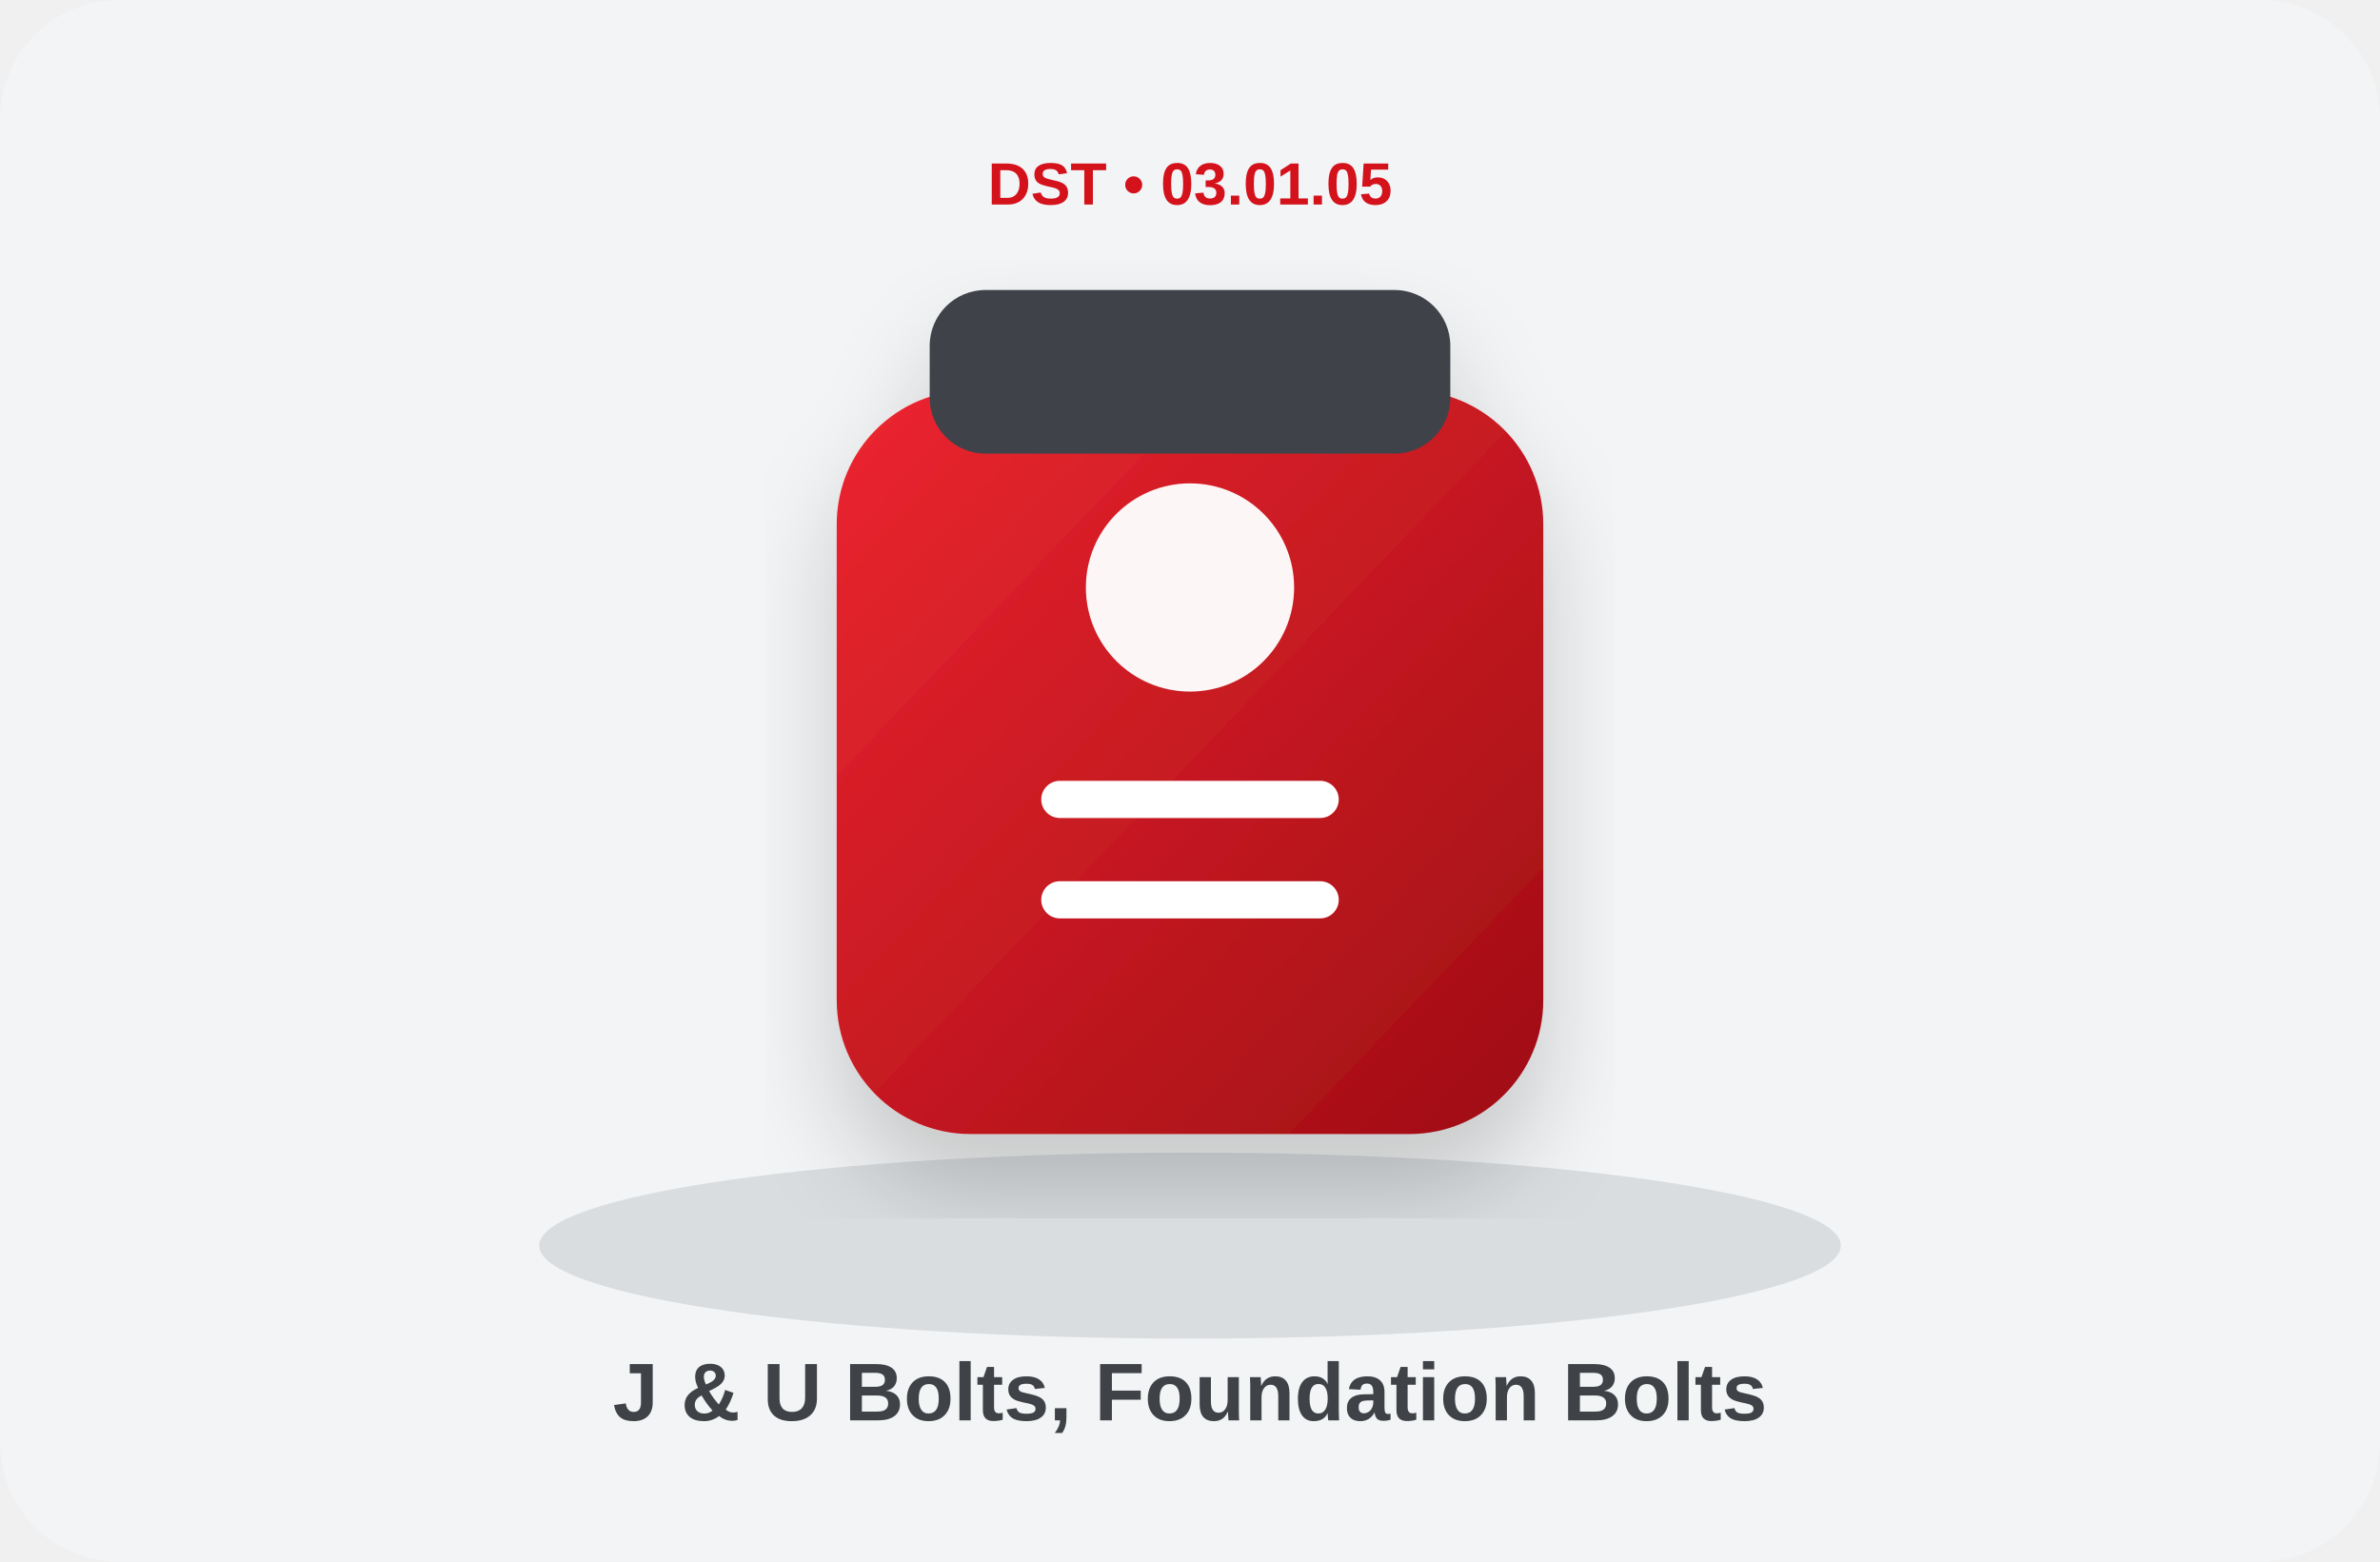
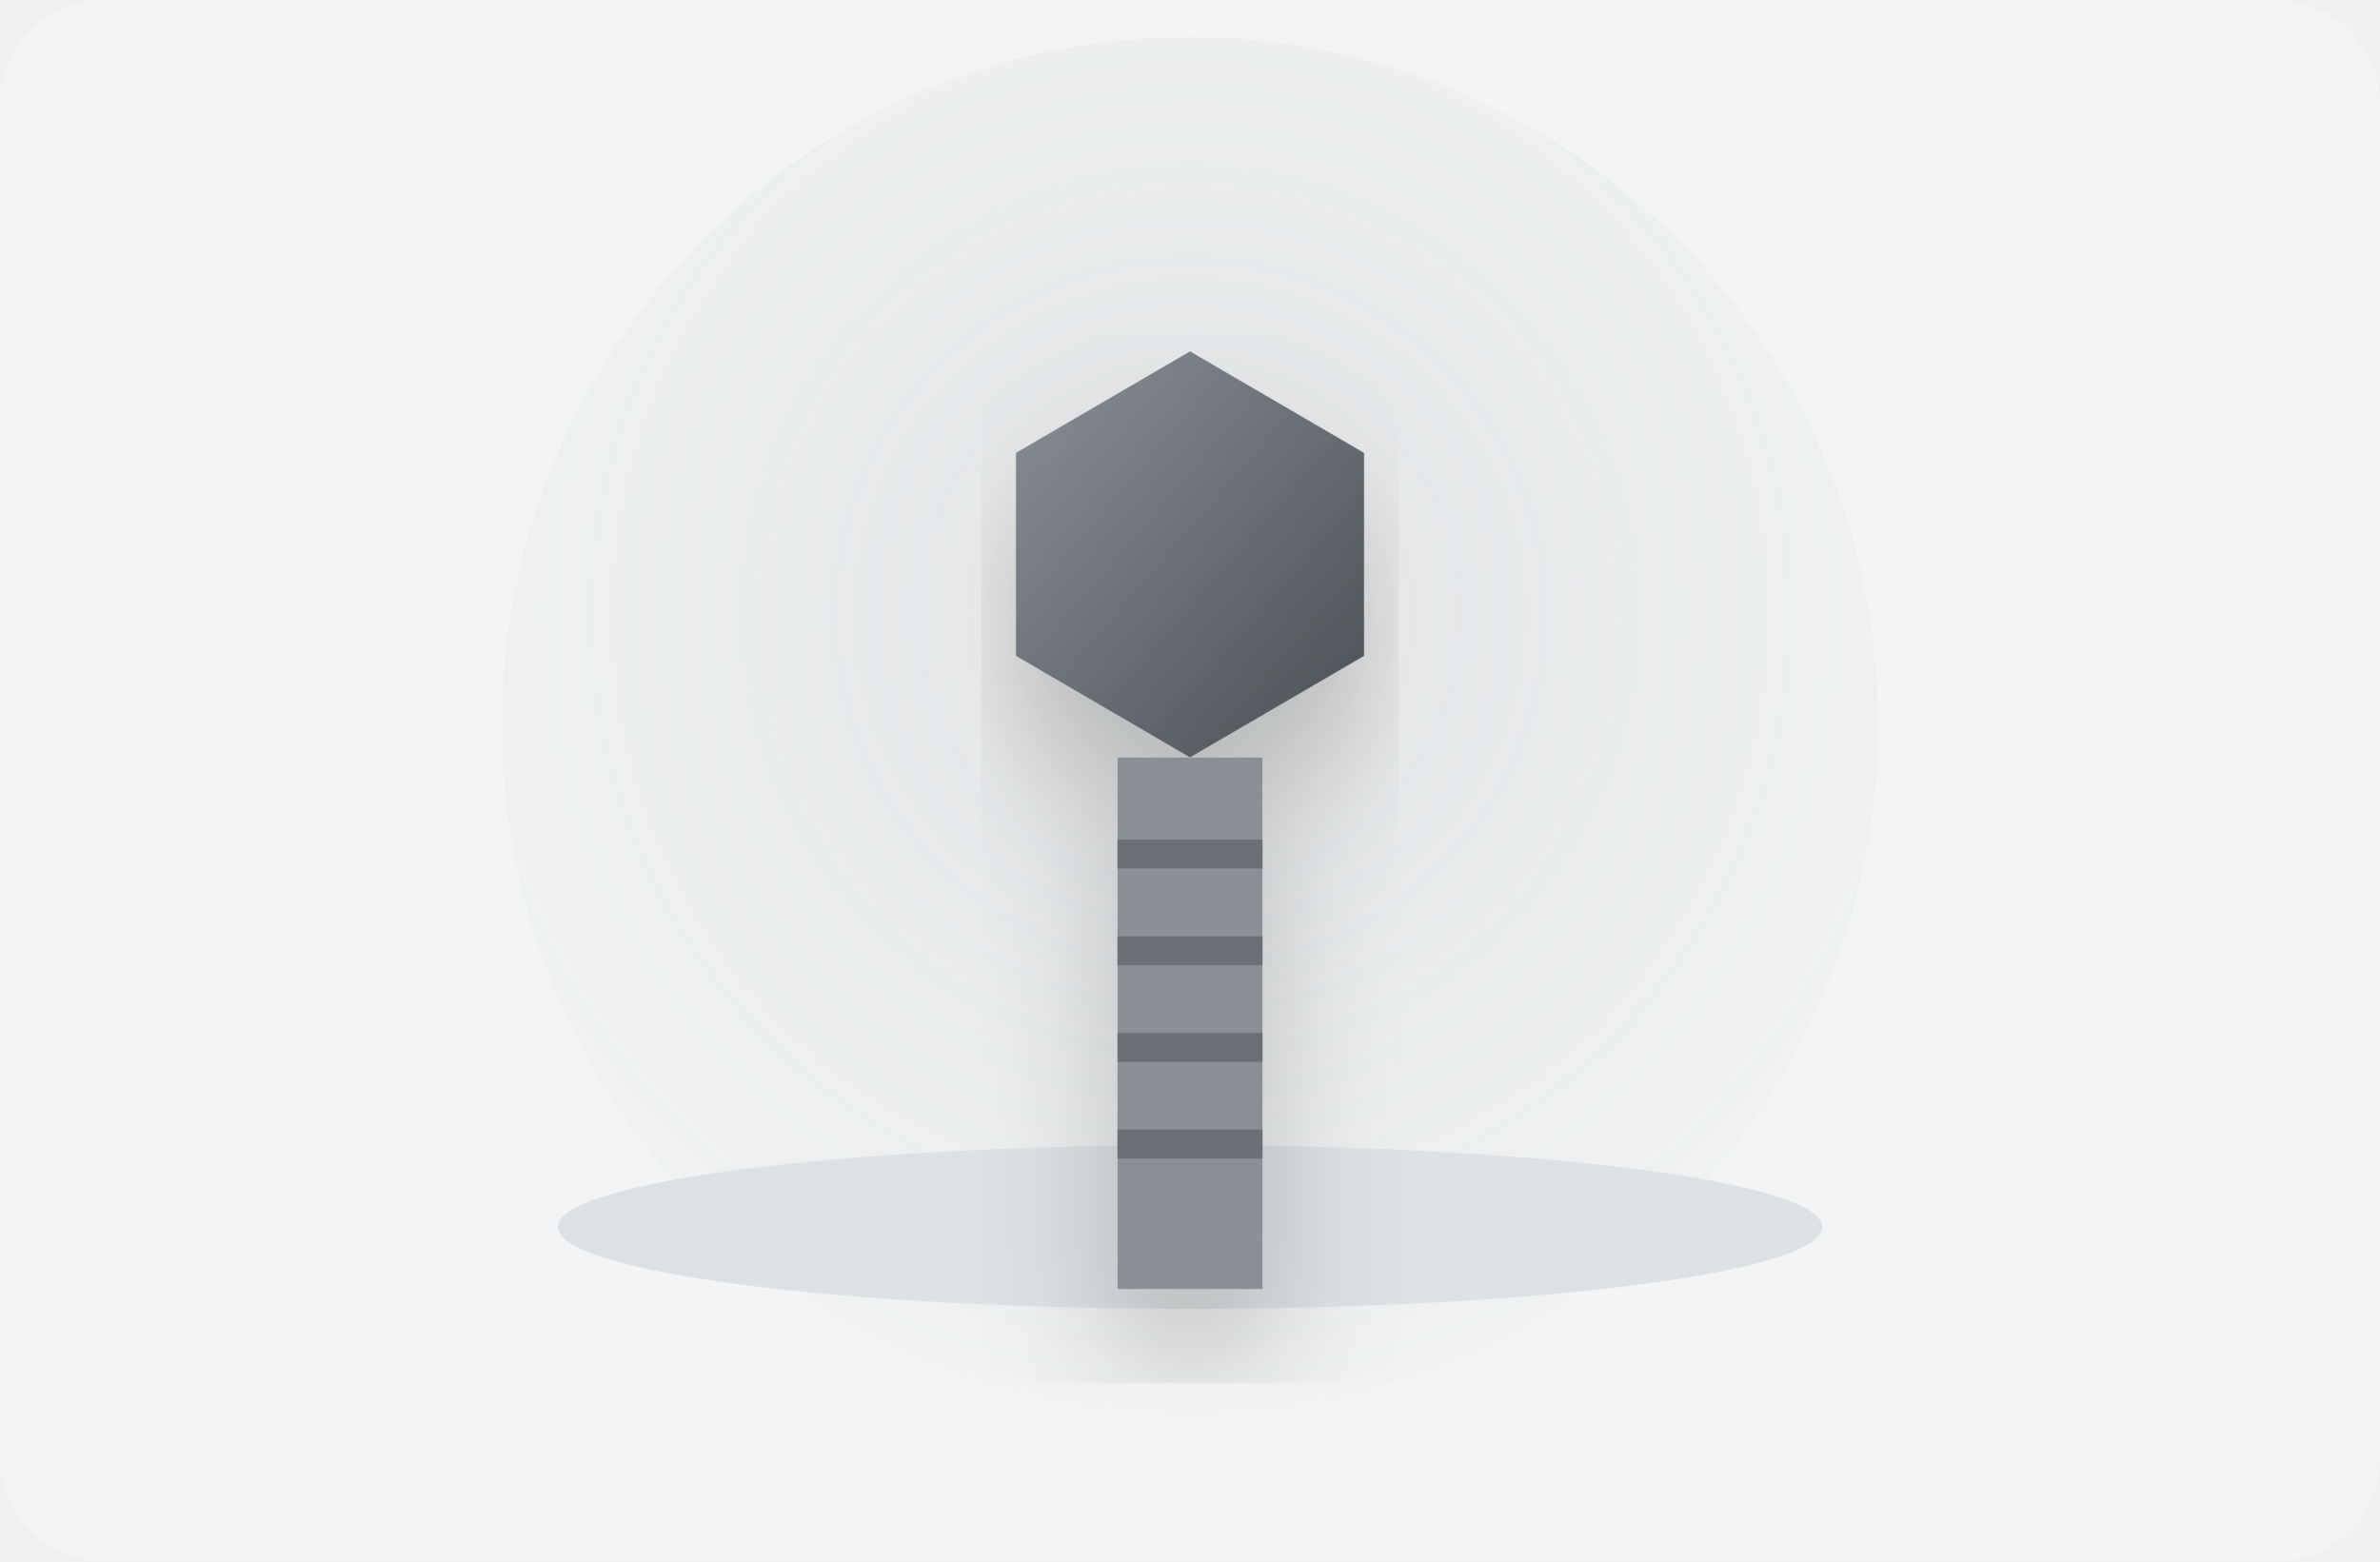
<svg xmlns="http://www.w3.org/2000/svg" viewBox="0 0 640 420">
  <defs>
    <linearGradient id="g" x1="0" y1="0" x2="1" y2="1">
-       <stop stop-color="#ed2630" />
-       <stop offset="1" stop-color="#9e0d14" />
+       <stop stop-color="#8a9096" />
+       <stop offset="1" stop-color="#4a4f54" />
+     </linearGradient>
+     <radialGradient id="bg" cx="50%" cy="42%" r="65%">
+       <stop offset="0%" stop-color="#8a9096" stop-opacity=".16" />
+       <stop offset="100%" stop-color="#8a9096" stop-opacity="0" />
+     </radialGradient>
+     <linearGradient id="hl" x1="0" y1="0" x2="0" y2="1">
+       <stop stop-color="#ffffff" stop-opacity=".55" />
+       <stop offset="1" stop-color="#ffffff" stop-opacity="0" />
    </linearGradient>
    <filter id="sh">
-       <feDropShadow dx="0" dy="15" stdDeviation="13" flood-opacity=".18" />
+       <feDropShadow dx="0" dy="16" stdDeviation="14" flood-opacity=".2" />
    </filter>
  </defs>
-   <rect width="640" height="420" rx="32" fill="#f2f4f5" />
-   <ellipse cx="320" cy="335" rx="175" ry="25" fill="#d9dde0" />
-   <g filter="url(#sh)">
-     <rect x="225" y="105" width="190" height="200" rx="36" fill="url(#g)" />
-     <rect x="250" y="78" width="140" height="44" rx="15" fill="#3f4348" />
-     <circle cx="320" cy="158" r="28" fill="#fff" opacity=".96" />
-     <path d="M285 215h70M285 242h70" stroke="#fff" stroke-width="10" stroke-linecap="round" />
+   <rect width="640" height="420" rx="28" fill="#f2f4f5" />
+   <circle cx="320" cy="195" r="185" fill="url(#bg)" />
+   <ellipse cx="320" cy="330" rx="170" ry="22" fill="#dde1e3" />
+   <g transform="translate(320,205) scale(1.3) translate(-320,-205)">
+     <g filter="url(#sh)">
+       <polygon points="320,120 356,141 356,183 320,204 284,183 284,141" fill="url(#g)" />
+       <rect x="305" y="204" width="30" height="110" fill="#8a9096" />
+       <path d="M305 224h30M305 244h30M305 264h30M305 284h30" stroke="#6a7076" stroke-width="6" />
+     </g>
  </g>
-   <text x="320" y="55" text-anchor="middle" font-family="Arial" font-size="16" font-weight="800" fill="#d4121c">DST • 03.01.05</text>
-   <text x="320" y="382" text-anchor="middle" font-family="Arial" font-size="22" font-weight="700" fill="#3f4348">J &amp; U Bolts, Foundation Bolts</text>
</svg>
